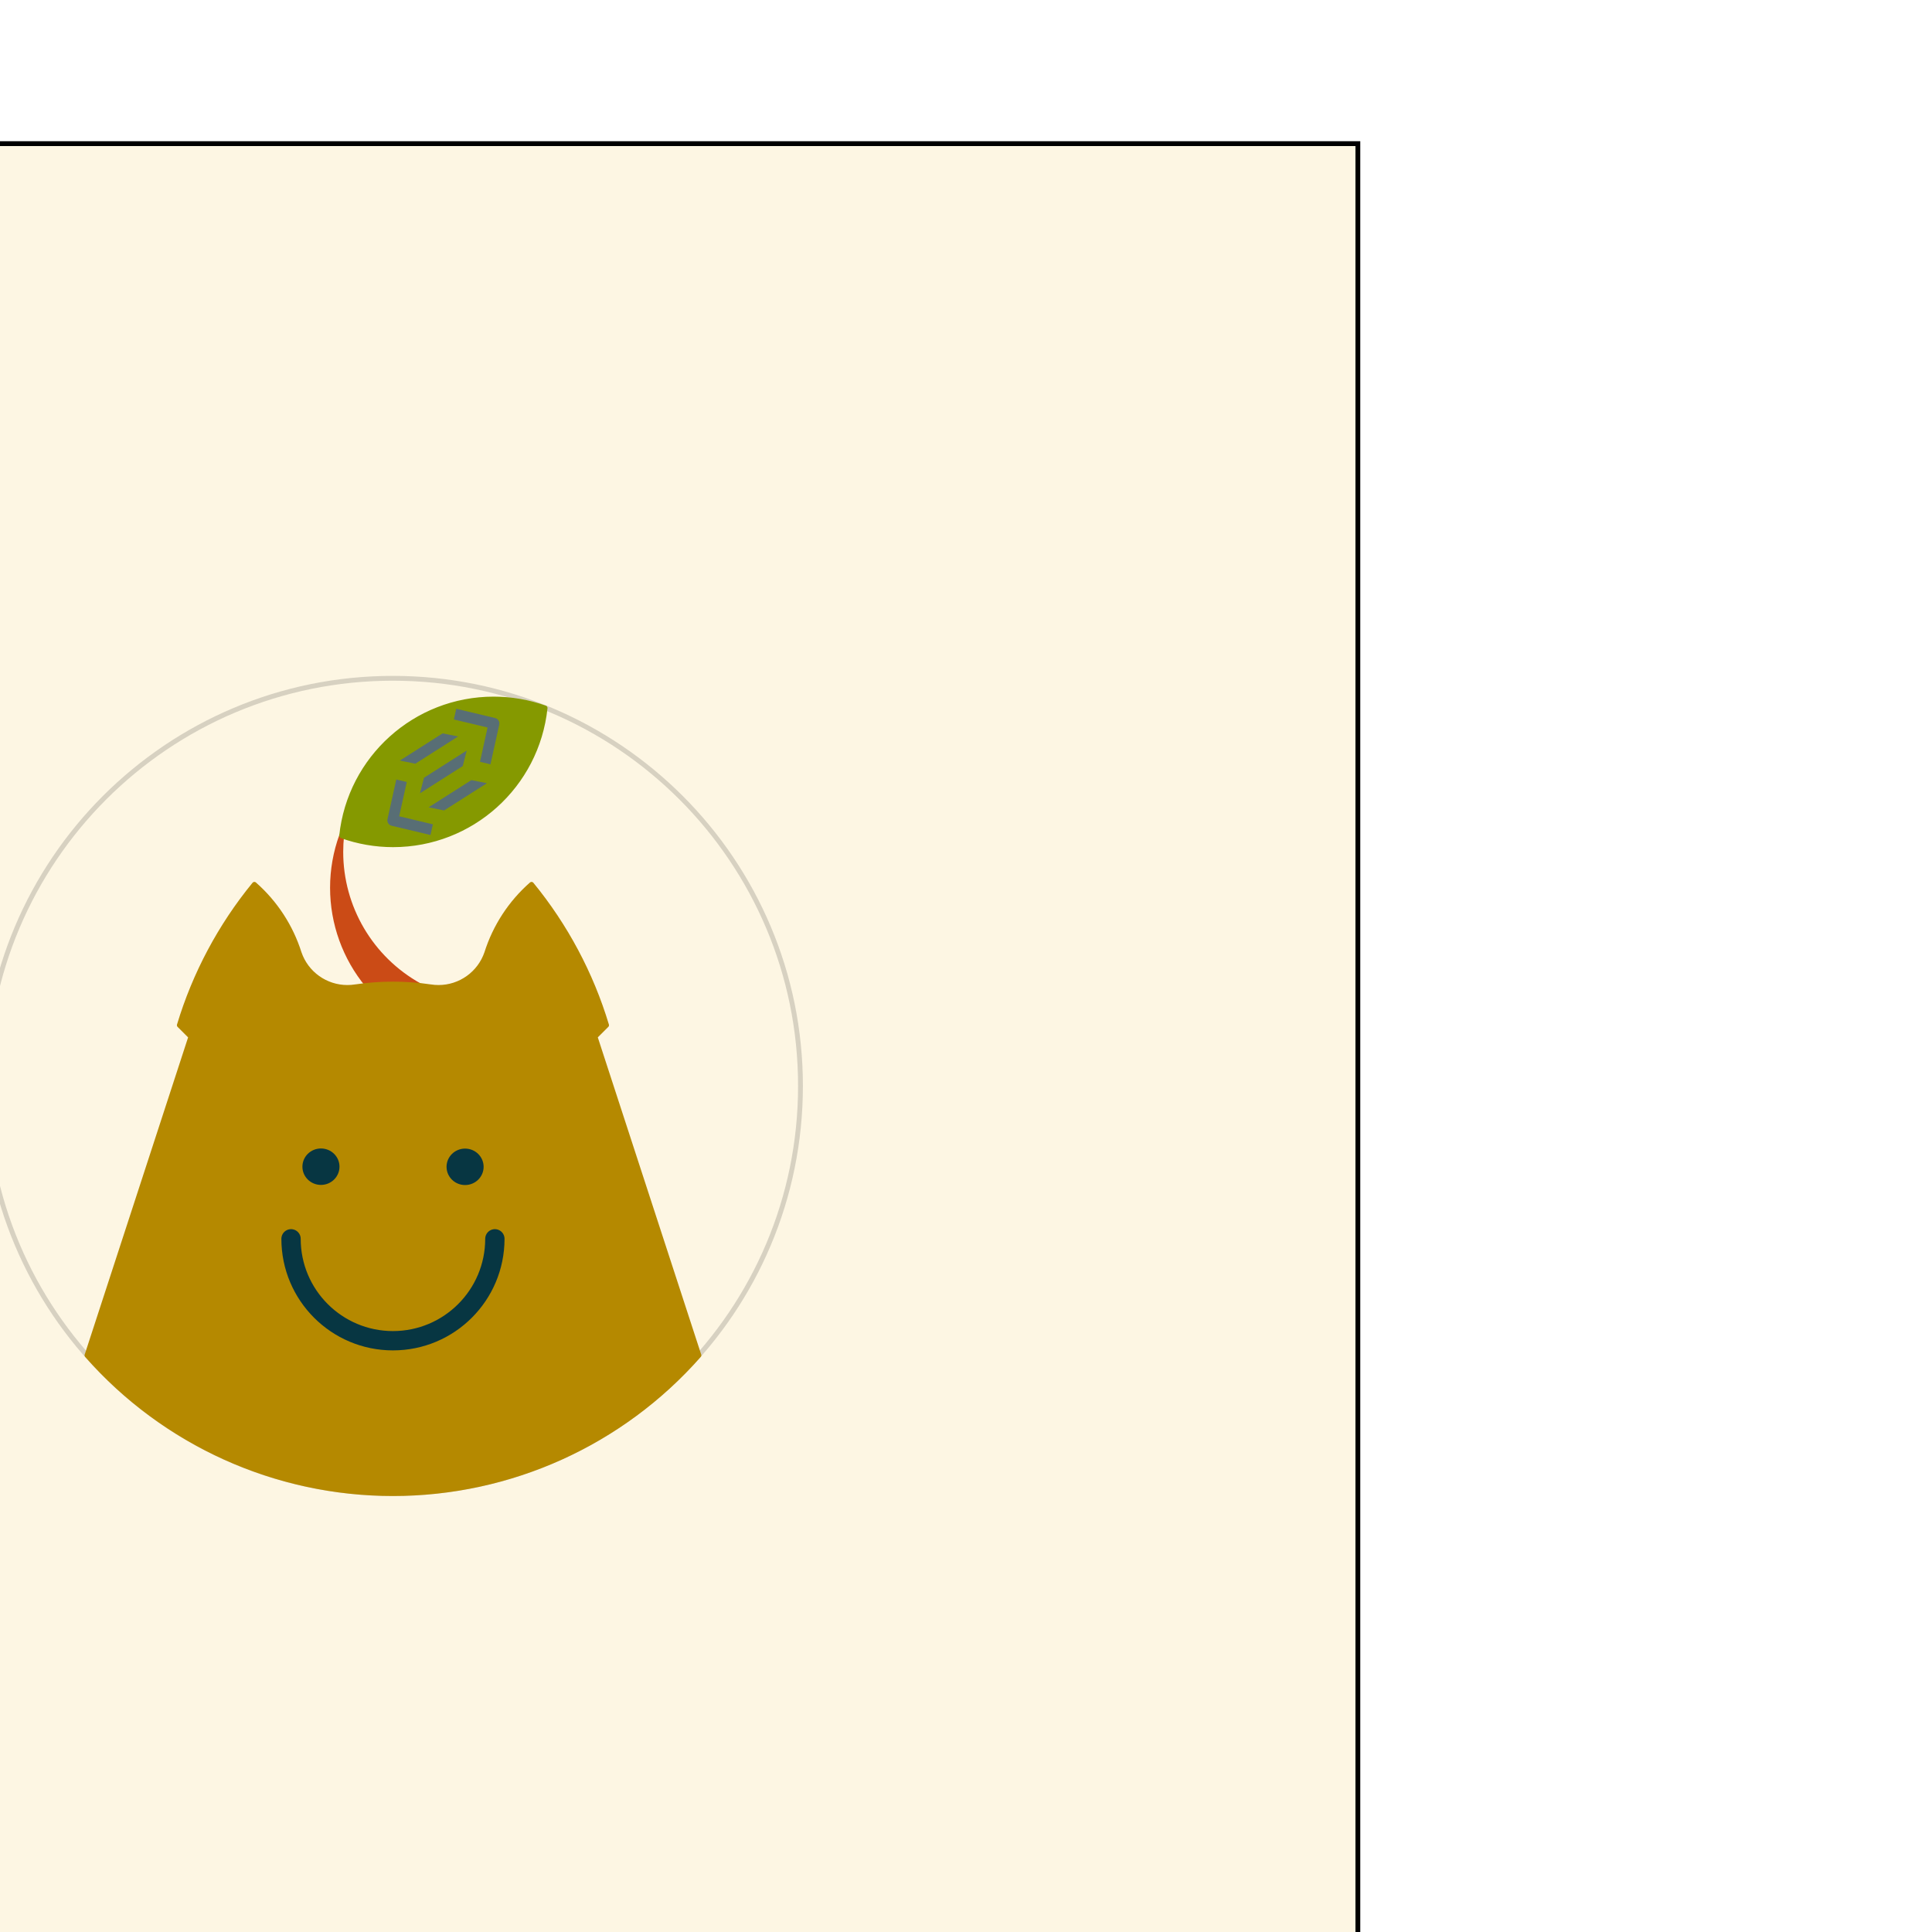
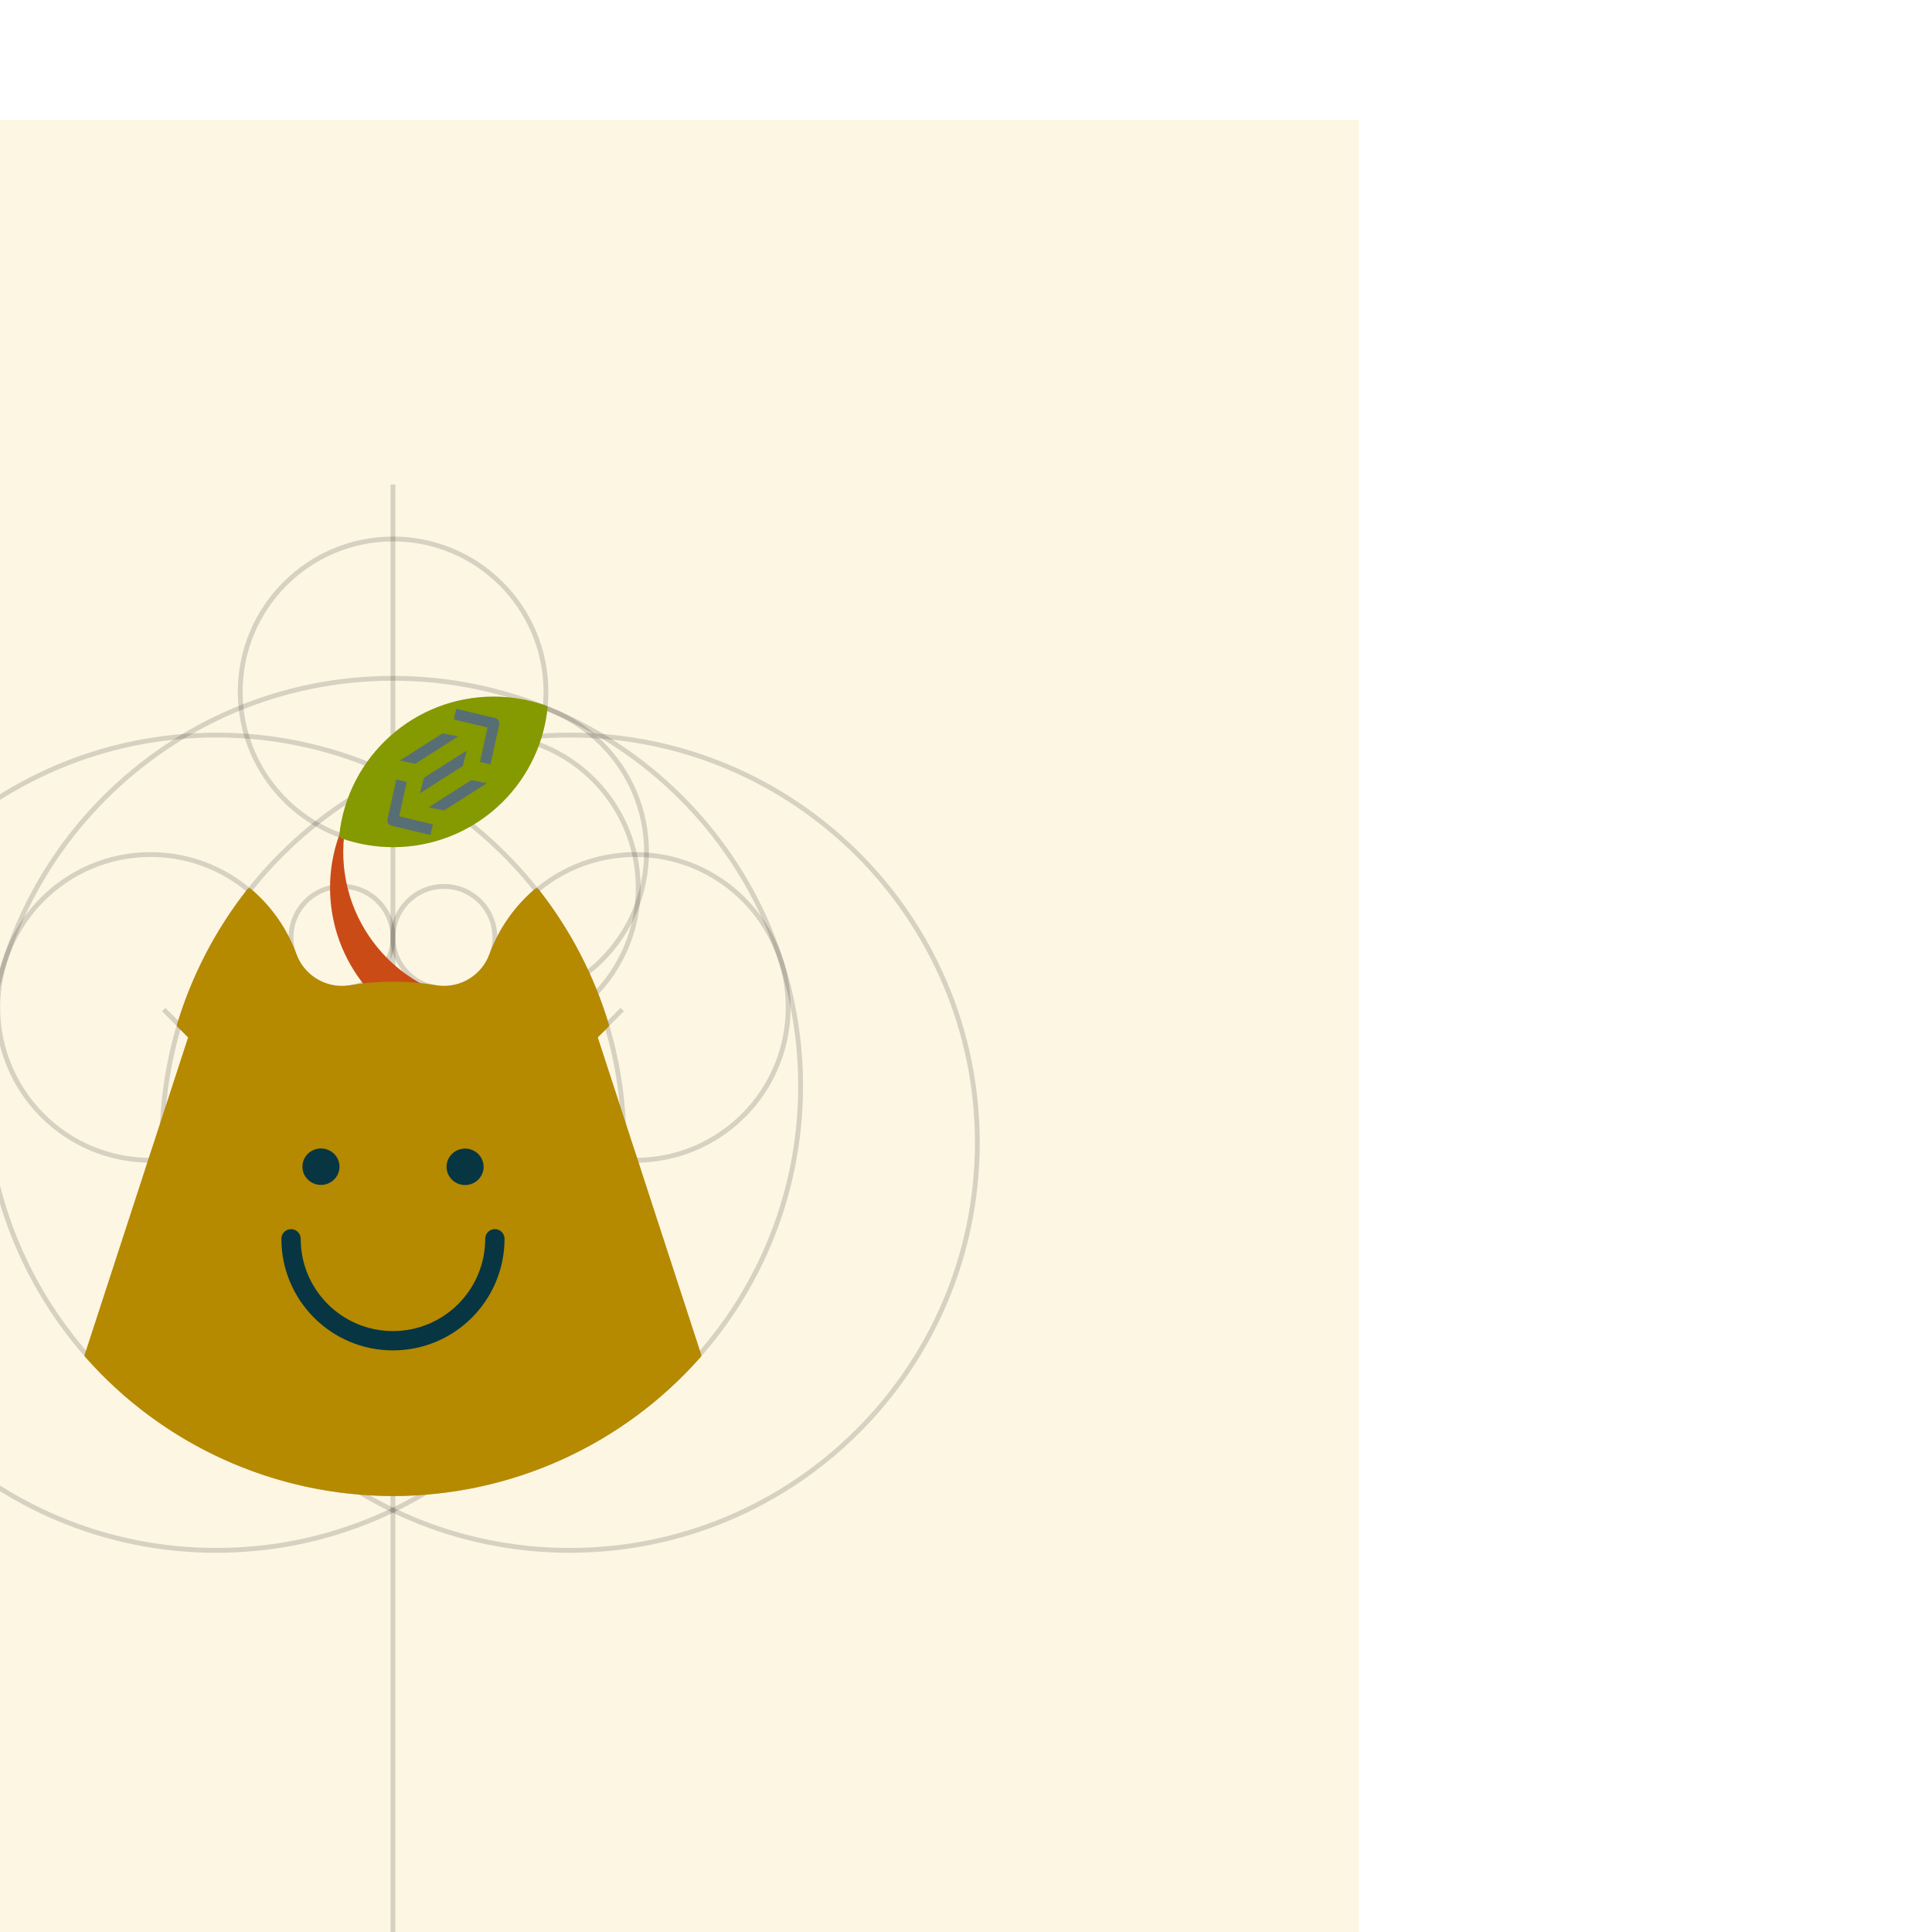
<svg xmlns="http://www.w3.org/2000/svg" xmlns:ns1="http://www.openswatchbook.org/uri/2009/osb" viewBox="0 0 400 400" version="1.1" id="svg28">
  <defs id="defs2">
    <linearGradient ns1:paint="solid" id="linearGradient2983">
      <stop id="stop2981" offset="0" style="stop-color:#333333;stop-opacity:1;" />
    </linearGradient>
    <clipPath clipPathUnits="userSpaceOnUse" id="clipPath1642">
      <g id="g1656" transform="matrix(0.136008,-0.0841443,0.0841443,0.136008,75.966,158.3822)" style="stroke-width:23.635;stroke-miterlimit:4;stroke-dasharray:none">
        <g style="fill:#666666;stroke-width:23.635;stroke-miterlimit:4;stroke-dasharray:none" id="g1650">
          <path d="M 0,120 40,60 0,0 h 30 l 40,60 -40,60" id="path1644" style="stroke-width:23.635;stroke-miterlimit:4;stroke-dasharray:none" />
          <path d="M 136.667,85 123.333,65 H 170 v 20" id="path1646" style="stroke-width:23.635;stroke-miterlimit:4;stroke-dasharray:none" />
          <path d="M 116.667,55 103.333,35 H 170 v 20" id="path1648" style="stroke-width:23.635;stroke-miterlimit:4;stroke-dasharray:none" />
        </g>
        <g style="fill:#999999;stroke-width:23.635;stroke-miterlimit:4;stroke-dasharray:none" id="g1654">
          <path d="M 40,120 80,60 40,0 h 30 l 80,120 H 120 L 95,82.5 70,120" id="path1652" style="stroke-width:23.635;stroke-miterlimit:4;stroke-dasharray:none" />
        </g>
      </g>
    </clipPath>
    <clipPath clipPathUnits="userSpaceOnUse" id="clipPath1720">
      <path id="path1722" style="opacity:0.249;fill:#000080;fill-rule:evenodd;stroke:#cb4b16;stroke-width:0.1;stroke-linecap:square;stroke-miterlimit:4;stroke-dasharray:none;stop-color:#000000" d="M 0.006,-55.035 73.113,61.838 17.099,152.377 51.703,173.786 97.174,100.289 116.203,130.716 195.466,185.11 79.274,-0.624 Z" />
    </clipPath>
    <clipPath clipPathUnits="userSpaceOnUse" id="clipPath1757">
      <rect style="opacity:0.249;fill:#000080;fill-rule:evenodd;stroke:#cb4b16;stroke-width:0.1;stroke-linecap:square;stroke-miterlimit:4;stroke-dasharray:none;stop-color:#000000" id="rect1759" width="170.855" height="82.034" x="37.256" y="-147.814" transform="rotate(57.52956)" />
    </clipPath>
  </defs>
  <g id="layer4" style="display:inline">
-     <rect style="display:inline;opacity:1;fill:#fdf6e3;fill-opacity:1;stroke:#000000;stroke-linecap:round" id="rect992" width="405.124" height="402.517" x="-123.994" y="29.742" />
+     <rect style="display:inline;opacity:1;fill:#fdf6e3;fill-opacity:1;stroke:none;stroke-width:1;stroke-linecap:round" id="rect992" width="400" height="400" x="-118.643" y="24.834" />
  </g>
  <g id="g3035" style="display:inline;opacity:1">
    <path style="display:inline;opacity:0.253;fill:none;stroke:#000000;stroke-width:1;stroke-linecap:round;stroke-miterlimit:4;stroke-dasharray:none" d="m 187.687,-211.195 v -105.5 h 105.5 v 105.5 z" id="path991" />
    <path style="display:inline;opacity:0.253;fill:none;stroke:#000000;stroke-width:1;stroke-linecap:round;stroke-miterlimit:4;stroke-dasharray:none" d="m 177.137,-253.395 a 10.55,10.55 0 0 1 10.55,10.55 10.55,10.55 0 0 1 -10.55,10.55 10.55,10.55 0 0 1 -10.55,-10.55 10.55,10.55 0 0 1 10.55,-10.55" id="path989" />
    <path style="display:inline;opacity:0.253;fill:none;stroke:#000000;stroke-width:1;stroke-linecap:round;stroke-miterlimit:4;stroke-dasharray:none" d="m 166.587,-232.295 v -21.1 h 21.1 v 21.1 z" id="path986" />
    <path style="display:inline;opacity:0.253;fill:none;stroke:#000000;stroke-width:1;stroke-linecap:round;stroke-miterlimit:4;stroke-dasharray:none" d="m 208.787,-211.195 a 84.4,84.4 0 0 1 84.4,84.4 84.4,84.4 0 0 1 -84.4,84.4 84.4,84.4 0 0 1 -84.4,-84.4 84.4,84.4 0 0 1 84.4,-84.4" id="path984" />
    <path style="display:inline;opacity:0.253;fill:none;stroke:#000000;stroke-width:1;stroke-linecap:round;stroke-miterlimit:4;stroke-dasharray:none" d="m 156.037,-316.695 a 31.65,31.65 0 0 1 31.65,31.65 31.65,31.65 0 0 1 -31.65,31.65 31.65,31.65 0 0 1 -31.65,-31.65 31.65,31.65 0 0 1 31.65,-31.65" id="path982" />
    <path style="display:inline;opacity:0.253;fill:none;stroke:#000000;stroke-width:1;stroke-linecap:round;stroke-miterlimit:4;stroke-dasharray:none" d="m 145.487,-253.395 a 21.1,21.1 0 0 1 21.1,21.1 21.1,21.1 0 0 1 -21.1,21.1 21.1,21.1 0 0 1 -21.1,-21.1 21.1,21.1 0 0 1 21.1,-21.1" id="path980" />
    <path style="display:inline;opacity:0.253;fill:none;stroke:#000000;stroke-width:1;stroke-linecap:round;stroke-miterlimit:4;stroke-dasharray:none" d="M 124.387,-42.395 V -211.195 H 293.187 V -42.395 Z" id="path978" />
    <path style="display:inline;opacity:0.253;fill:none;stroke:#000000;stroke-width:1;stroke-linecap:round;stroke-miterlimit:4;stroke-dasharray:none" d="m 124.387,-253.395 v -63.3 h 63.3 v 63.3 z" id="path976" />
    <path style="display:inline;opacity:0.253;fill:none;stroke:#000000;stroke-width:1;stroke-linecap:round;stroke-miterlimit:4;stroke-dasharray:none" d="m 124.387,-211.195 v -42.2 h 42.2 v 42.2 z" id="path3033" />
    <circle cy="204.172" cx="32.822" id="ellipse1112" style="display:inline;opacity:0.15;fill:none;stroke:#000000;stroke-width:1;stroke-linecap:round;stroke-miterlimit:4;stroke-dasharray:none" r="0" />
    <circle cy="204.172" cx="32.822" id="ellipse1114" style="display:inline;opacity:0.15;fill:none;stroke:#000000;stroke-width:1;stroke-linecap:round;stroke-miterlimit:4;stroke-dasharray:none" r="0" />
    <path style="display:inline;opacity:0.253;fill:none;stroke:#000000;stroke-width:1;stroke-linecap:round;stroke-miterlimit:4;stroke-dasharray:none" d="m 187.687,-211.195 v -105.5 h 105.5 v 105.5 z" id="path936" />
    <path style="display:inline;opacity:0.253;fill:none;stroke:#000000;stroke-width:1;stroke-linecap:round;stroke-miterlimit:4;stroke-dasharray:none" d="m 208.787,-211.195 a 84.4,84.4 0 0 1 84.4,84.4 84.4,84.4 0 0 1 -84.4,84.4 84.4,84.4 0 0 1 -84.4,-84.4 84.4,84.4 0 0 1 84.4,-84.4" id="path938" />
  </g>
-   <g id="g997" style="display:inline">
-     <ellipse style="display:inline;opacity:0.15;fill:none;stroke:#000000;stroke-width:1;stroke-linecap:round;stroke-miterlimit:4;stroke-dasharray:none" id="ellipse943" cx="81.331" cy="224.834" rx="84.4" ry="84.4" />
+   <g id="g997" style="display:none">
    <path d="m 124.387,-211.195 v -42.2 h 42.2 v 42.2 z m 0,-42.2 v -63.3 h 63.3 v 63.3 z m 0,211 v -168.8 h 168.8 v 168.8 z m 21.1,-211 a 21.1,21.1 0 0 1 21.1,21.1 21.1,21.1 0 0 1 -21.1,21.1 21.1,21.1 0 0 1 -21.1,-21.1 21.1,21.1 0 0 1 21.1,-21.1 m 10.55,-63.3 a 31.65,31.65 0 0 1 31.65,31.65 31.65,31.65 0 0 1 -31.65,31.65 31.65,31.65 0 0 1 -31.65,-31.65 31.65,31.65 0 0 1 31.65,-31.65 m 52.75,105.5 a 84.4,84.4 0 0 1 84.4,84.4 84.4,84.4 0 0 1 -84.4,84.4 84.4,84.4 0 0 1 -84.4,-84.4 84.4,84.4 0 0 1 84.4,-84.4 m -42.2,-21.1 v -21.1 h 21.1 v 21.1 z m 10.55,-21.1 a 10.55,10.55 0 0 1 10.55,10.55 10.55,10.55 0 0 1 -10.55,10.55 10.55,10.55 0 0 1 -10.55,-10.55 10.55,10.55 0 0 1 10.55,-10.55 m 10.55,42.2 v -105.5 h 105.5 v 105.5 z m 52.75,-105.5 a 52.75,52.75 0 0 1 52.75,52.75 52.75,52.75 0 0 1 -52.75,52.75 52.75,52.75 0 0 1 -52.75,-52.75 52.75,52.75 0 0 1 52.75,-52.75" style="display:inline;opacity:0.253;fill:none;stroke:#000000;stroke-width:1;stroke-linecap:round;stroke-miterlimit:4;stroke-dasharray:none" id="path973" />
+     <ellipse style="display:inline;opacity:0.15;fill:none;stroke:#000000;stroke-width:1;stroke-linecap:round;stroke-miterlimit:4;stroke-dasharray:none" id="ellipse1129" cx="81.357" cy="224.834" rx="84.4" ry="84.4" />
+     <ellipse style="display:inline;opacity:0.15;fill:none;stroke:#000000;stroke-width:1;stroke-linecap:round;stroke-miterlimit:4;stroke-dasharray:none" id="ellipse1132" cx="-81.357" cy="224.834" rx="84.4" ry="84.4" transform="scale(-1,1)" />
  </g>
-   <g id="layer14" style="display:none">
-     <g id="layer11" style="display:inline">
+   <g id="layer14" style="display:inline">
+     <g id="layer11" style="display:none">
      <ellipse style="display:inline;opacity:0.15;fill:none;stroke:#000000;stroke-width:1;stroke-linecap:round;stroke-miterlimit:4;stroke-dasharray:none" id="ellipse1210" cx="100.488" cy="183.799" rx="31.65" ry="31.65" />
      <ellipse style="display:inline;opacity:0.15;fill:none;stroke:#000000;stroke-width:1;stroke-linecap:round;stroke-miterlimit:4;stroke-dasharray:none" id="ellipse1213" cx="102.208" cy="176.38" rx="31.65" ry="31.65" />
    </g>
    <g id="layer6" style="display:inline">
      <ellipse style="display:inline;opacity:0.15;fill:none;stroke:#000000;stroke-width:1;stroke-linecap:round;stroke-miterlimit:4;stroke-dasharray:none" id="ellipse1076" cx="102.208" cy="176.38" rx="31.65" ry="31.65" />
      <ellipse ry="31.65" rx="31.65" cy="143.243" cx="81.383" id="ellipse1078" style="display:inline;opacity:0.15;fill:none;stroke:#000000;stroke-width:1;stroke-linecap:round;stroke-miterlimit:4;stroke-dasharray:none" />
      <ellipse style="display:inline;opacity:0.15;fill:none;stroke:#000000;stroke-width:1;stroke-linecap:round;stroke-miterlimit:4;stroke-dasharray:none" id="ellipse1282" cx="100.488" cy="183.799" rx="31.65" ry="31.65" />
    </g>
    <g id="layer7" style="display:inline">
      <ellipse style="display:inline;opacity:0.15;fill:none;stroke:#000000;stroke-width:1;stroke-linecap:round;stroke-miterlimit:4;stroke-dasharray:none" id="ellipse1000" cx="81.357" cy="256.484" rx="52.75" ry="52.75" />
      <ellipse style="display:inline;opacity:0.15;fill:none;stroke:#000000;stroke-width:1;stroke-linecap:round;stroke-miterlimit:4;stroke-dasharray:none" id="ellipse1002" cx="81.357" cy="224.834" rx="84.4" ry="84.4" />
      <ellipse style="display:inline;opacity:0.15;fill:none;stroke:#000000;stroke-width:1;stroke-linecap:round;stroke-miterlimit:4;stroke-dasharray:none" id="ellipse1004" cx="81.357" cy="256.484" rx="21.1" ry="21.1" />
      <path style="display:inline;opacity:0.15;fill:#ff00ff;stroke:#000000;stroke-width:1px;stroke-linecap:butt;stroke-linejoin:miter;stroke-opacity:1" d="m 81.357,412.663 1e-6,-312.357" id="path1006" />
      <path d="M 90.242,203.868" style="display:inline;opacity:0.15;fill:none;stroke:#000000;stroke-width:1;stroke-linecap:round;stroke-miterlimit:4;stroke-dasharray:none;stroke-opacity:1" id="path1008" />
      <path id="path1010" d="M 69.065,203.705" style="display:inline;opacity:0.15;fill:none;stroke:#000000;stroke-width:1;stroke-linecap:round;stroke-miterlimit:4;stroke-dasharray:none;stroke-opacity:1" />
      <ellipse style="display:inline;opacity:0.15;fill:none;stroke:#000000;stroke-width:1;stroke-linecap:round;stroke-miterlimit:4;stroke-dasharray:none" id="ellipse1012" cx="-44.769" cy="236.588" rx="84.4" ry="84.4" transform="scale(-1,1)" />
-       <path style="display:inline;opacity:0.15;fill:#ff00ff;stroke:#000000;stroke-width:1px;stroke-linecap:butt;stroke-linejoin:miter;stroke-opacity:1" d="M -29.078,146.049 191.792,366.919" id="path1014" />
-       <ellipse ry="31.65" rx="31.65" cy="206.858" cx="31.765" id="ellipse1016" style="display:inline;opacity:0.15;fill:none;stroke:#000000;stroke-width:1;stroke-linecap:round;stroke-miterlimit:4;stroke-dasharray:none" />
      <ellipse style="display:inline;opacity:0.15;fill:none;stroke:#000000;stroke-width:1;stroke-linecap:round;stroke-miterlimit:4;stroke-dasharray:none" id="ellipse1018" cx="117.945" cy="236.588" rx="84.4" ry="84.4" />
-       <path style="display:inline;opacity:0.15;fill:#ff00ff;stroke:#000000;stroke-width:1px;stroke-linecap:butt;stroke-linejoin:miter;stroke-opacity:1" d="M 191.792,146.049 -29.078,366.919" id="path1020" />
-       <ellipse ry="31.65" rx="31.65" cy="206.858" cx="-130.949" id="ellipse1022" style="display:inline;opacity:0.15;fill:none;stroke:#000000;stroke-width:1;stroke-linecap:round;stroke-miterlimit:4;stroke-dasharray:none" transform="scale(-1,1)" />
-       <path style="display:inline;opacity:0.15;fill:none;stroke:#000000;stroke-width:1;stroke-linecap:round;stroke-miterlimit:4;stroke-dasharray:none" d="m 71.92,183.34 a 10.55,10.55 0 0 1 10.55,10.55 10.55,10.55 0 0 1 -10.55,10.55 A 10.55,10.55 0 0 1 61.37,193.89 10.55,10.55 0 0 1 71.92,183.34" id="path1024" />
-       <path style="display:inline;opacity:0.15;fill:none;stroke:#000000;stroke-width:1;stroke-linecap:round;stroke-miterlimit:4;stroke-dasharray:none" d="m 90.794,183.34 a 10.55,10.55 0 0 0 -10.55,10.55 10.55,10.55 0 0 0 10.55,10.55 10.55,10.55 0 0 0 10.55,-10.55 A 10.55,10.55 0 0 0 90.794,183.34" id="path979" />
+       <path style="display:inline;opacity:0.15;fill:#ff00ff;stroke:#000000;stroke-width:1px;stroke-linecap:butt;stroke-linejoin:miter;stroke-opacity:1" d="M 128.826,209.015 66.437,271.404" id="path1020" />
+       <ellipse ry="31.65" rx="31.65" cy="208.573" cx="-131.538" id="ellipse1022" style="display:inline;opacity:0.15;fill:none;stroke:#000000;stroke-width:1;stroke-linecap:round;stroke-miterlimit:4;stroke-dasharray:none" transform="scale(-1,1)" />
+       <path style="display:inline;opacity:0.15;fill:none;stroke:#000000;stroke-width:1;stroke-linecap:round;stroke-miterlimit:4;stroke-dasharray:none" d="m 91.907,183.52 a 10.55,10.55 0 0 0 -10.55,10.55 10.55,10.55 0 0 0 10.55,10.55 10.55,10.55 0 0 0 10.55,-10.55 A 10.55,10.55 0 0 0 91.907,183.52" id="path979" />
+       <ellipse ry="31.65" rx="31.65" cy="208.573" cx="31.176" id="ellipse923" style="display:inline;opacity:0.15;fill:none;stroke:#000000;stroke-width:1;stroke-linecap:round;stroke-miterlimit:4;stroke-dasharray:none" />
+       <path style="display:inline;opacity:0.15;fill:none;stroke:#000000;stroke-width:1;stroke-linecap:round;stroke-miterlimit:4;stroke-dasharray:none" d="m 70.807,183.52 a 10.55,10.55 0 0 1 10.55,10.55 10.55,10.55 0 0 1 -10.55,10.55 10.55,10.55 0 0 1 -10.55,-10.55 10.55,10.55 0 0 1 10.55,-10.55" id="path925" />
+       <path style="display:inline;opacity:0.15;fill:#ff00ff;stroke:#000000;stroke-width:1px;stroke-linecap:butt;stroke-linejoin:miter;stroke-opacity:1" d="m 33.888,209.015 62.389,62.389" id="path1198" />
    </g>
  </g>
  <g id="layer2" style="display:inline;opacity:1">
    <g id="g979" style="display:inline">
      <g id="layer12" style="display:inline" />
      <g id="layer13" style="display:inline">
        <path id="path1253" style="display:inline;opacity:1;fill:none;stroke:#cb4b16;stroke-width:1;stroke-linecap:round;stroke-miterlimit:4;stroke-dasharray:none;stroke-opacity:1" d="m 86.821,204.038 a 31.65,31.65 0 0 1 -16.263,-27.658 31.65,31.65 0 0 1 0.182,-3.39 m 5.384,31.011 a 31.65,31.65 0 0 1 -7.286,-20.202 31.65,31.65 0 0 1 1.903,-10.809" />
      </g>
      <path style="opacity:1;fill:#cb4b16;fill-opacity:1;fill-rule:evenodd;stroke:none;stroke-width:2;stroke-linecap:round;stroke-linejoin:miter;stroke-miterlimit:4;stroke-dasharray:none;stroke-opacity:1;stop-color:#000000" d="m 74.862,202.375 c -1.36,-1.804 -2.125,-3.189 -3.106,-5.3 -2.686,-5.784 -3.559,-12.202 -2.486,-18.489 0.11,-0.647 1.068,-3.976 1.102,-4.066 0.027,-0.071 0.202,2.747 0.205,2.941 0.015,1.063 0.172,2.814 0.433,4.248 0.544,2.985 1.187,5.33 2.518,8.058 1.435,2.94 2.807,5.226 5.075,7.699 1.502,1.638 3.82,3.76 5.596,4.943 0.282,0.188 2.587,1.602 2.58,1.608 -4.85,-0.087 -5.83,-0.112 -10.661,-0.02 l -0.545,-0.677 z" id="path1270" />
    </g>
    <g id="g1057" style="display:inline">
      <g id="layer8" style="display:inline">
        <path style="opacity:1;fill:#859900;fill-opacity:1;fill-rule:evenodd;stroke:none;stroke-width:1;stroke-linecap:round;stroke-linejoin:miter;stop-color:#000000" d="m 72.144,173.514 c -0.94,-0.292 -1.439,-0.235 -1.408,-0.478 1.054,-8.344 5.466,-16.709 12.184,-21.749 4.36,-3.271 9.08,-5.506 14.46,-6.186 2.321,-0.353 3.756,-0.352 6.853,-0.306 2.495,0.233 4.612,0.461 6.873,1.212 l 1.749,0.581 -0.158,1.247 c -0.563,4.456 -2.244,8.725 -4.702,12.538 -3.531,5.479 -8.704,9.82 -14.772,12.221 -2.93,1.16 -6.58,2.013 -9.767,2.231 -4.375,-0.016 -6.002,0.235 -11.313,-1.311 z" id="path1200" />
      </g>
      <g id="layer9" style="display:inline">
        <path id="path1102" style="display:inline;opacity:1;fill:none;stroke:#859900;stroke-width:1;stroke-linecap:round;stroke-miterlimit:4;stroke-dasharray:none;stroke-opacity:1" d="m 112.856,146.587 a 31.65,31.65 0 0 1 -31.473,28.305 31.65,31.65 0 0 1 -10.639,-1.842 m -0.009,-0.015 a 31.65,31.65 0 0 1 31.473,-28.305 31.65,31.65 0 0 1 10.64,1.842" />
      </g>
      <g id="layer10">
-         <path d="m 97.599,161.508 -8.853,5.637 3.206,0.647 8.854,-5.637 z m -10.644,2.73 8.853,-5.637 0.826,-3.214 -8.853,5.637 z m 4.681,-12.406 -8.853,5.637 3.205,0.648 8.853,-5.637 z m -7.417,10.072 -2.173,-0.518 -1.818,8.209 a 1.126,1.102 79.271 0 0 0.146,0.857 1.136,1.111 79.27 0 0 0.695,0.508 l 8.06,1.92 0.49,-2.213 -6.975,-1.666 z m 18.3,-13.239 -8.057,-1.921 -0.49,2.213 6.973,1.667 -1.57,7.1 2.173,0.518 1.816,-8.206 a 1.136,1.111 79.27 0 0 -0.148,-0.864 c -0.16,-0.258 -0.406,-0.437 -0.696,-0.506" id="path1144" style="fill:#586e75;fill-opacity:1;stroke-width:1" />
+         <path d="m 97.599,161.508 -8.853,5.637 3.206,0.647 8.854,-5.637 z m -10.644,2.73 8.853,-5.637 0.826,-3.214 -8.853,5.637 z m 4.681,-12.406 -8.853,5.637 3.205,0.648 8.853,-5.637 z m -7.417,10.072 -2.173,-0.518 -1.818,8.209 a 1.126,1.102 79.271 0 0 0.146,0.857 1.136,1.111 79.27 0 0 0.695,0.508 l 8.06,1.92 0.49,-2.213 -6.975,-1.666 z m 18.3,-13.239 -8.057,-1.921 -0.49,2.213 6.973,1.667 -1.57,7.1 2.173,0.518 1.816,-8.206 a 1.136,1.111 79.27 0 0 -0.148,-0.864 c -0.16,-0.258 -0.406,-0.437 -0.696,-0.506" id="path1144" style="opacity:1;fill:#586e75;fill-opacity:1;stroke-width:1" />
      </g>
    </g>
    <g id="layer1" style="display:inline">
-       <g id="layer3" style="display:inline">
-         <path id="path953" d="m 79.214,309.207 c -18.045,-0.552 -34.675,-6.093 -50.282,-18.283 -3.613,-2.822 -11.043,-9.948 -10.888,-10.424 l 21.356,-65.858 -0.935,-1.013 -1.27,-1.335 0.819,-2.804 c 2.077,-7.107 5.398,-13.055 9.243,-19.008 1.597,-2.473 5.314,-7.261 5.556,-7.261 0.225,0 4.216,4.391 5.097,5.8 0.952,1.522 2.842,4.809 3.282,6.185 0.678,2.119 1.418,3.747 2.336,5.077 1.496,2.169 3.69,3.453 6.336,3.955 0.322,0.061 1.418,0.27 3.024,0.158 2.046,-0.143 4.905,-0.628 7.895,-0.658 3.62,-0.037 7.371,0.615 10.087,0.702 1.91,0.062 4.124,-0.831 4.437,-1.014 1.548,-0.901 3.364,-2.024 4.307,-3.747 1.499,-2.74 1.258,-2.418 2.109,-4.967 1.125,-3.371 3.675,-6.532 6.322,-9.697 0.493,-0.589 2.086,-2.156 2.167,-1.724 0.054,0.289 4.626,6.199 6.688,9.481 3.254,5.18 7.491,14.064 8.367,18.447 l 0.312,1.127 -1.061,1.039 -1.277,1.282 21.466,66.16 c -8.01,9.185 -18.126,16.231 -28.793,21.008 -7.609,3.408 -15.49,5.606 -23.127,6.848 -3.51,0.479 -10.03,0.632 -13.571,0.523 z" style="display:inline;opacity:1;fill:#b58900;fill-opacity:1;stroke:none;stroke-width:1;stroke-linecap:round" />
+       <g id="layer3" style="display:inline;opacity:1">
+         <path id="path953" d="m 79.214,309.207 c -18.045,-0.552 -34.675,-6.093 -50.282,-18.283 -3.613,-2.822 -11.043,-9.948 -10.888,-10.424 l 21.356,-65.858 -0.935,-1.013 -1.27,-1.335 0.819,-2.804 c 2.077,-7.107 5.398,-13.055 9.243,-19.008 1.597,-2.473 4.113,-6.077 4.356,-6.077 0.225,0 3.92,3.659 4.801,5.067 0.952,1.522 3.142,4.641 3.582,6.017 0.678,2.119 1.659,3.867 2.588,5.189 1.663,2.367 4.503,3.385 7.149,3.887 0.322,0.061 1.55,-0.057 3.155,-0.17 2.046,-0.143 4.905,-0.628 7.895,-0.658 3.62,-0.037 7.371,0.615 10.087,0.702 1.91,0.062 4.351,-0.28 4.665,-0.463 1.548,-0.901 3.502,-1.599 4.589,-3.289 1.691,-2.627 1.926,-3.042 2.776,-5.59 1.125,-3.371 3.233,-5.354 5.88,-8.52 0.493,-0.589 2.246,-2.601 2.327,-2.17 0.054,0.289 3.906,4.979 5.793,8.364 3.123,5.602 7.491,14.064 8.367,18.447 l 0.312,1.127 -1.061,1.039 -1.277,1.282 21.466,66.16 c -8.01,9.185 -18.126,16.231 -28.793,21.008 -7.609,3.408 -15.49,5.606 -23.127,6.848 -3.51,0.479 -10.03,0.632 -13.571,0.523 z" style="display:inline;opacity:1;fill:#b58900;fill-opacity:1;stroke:none;stroke-width:1;stroke-linecap:round" />
      </g>
      <g id="layer5" style="display:inline;opacity:1">
-         <path id="path1069" style="display:inline;opacity:1;fill:none;stroke:#b58900;stroke-width:1;stroke-linecap:round;stroke-miterlimit:4;stroke-dasharray:none;stroke-opacity:1" d="m 89.144,204.31 a 10.55,10.55 0 0 0 1.65,0.13 10.55,10.55 0 0 0 9.98,-7.128 m 9.27,-14.216 a 31.65,31.65 0 0 0 -9.27,14.217 m -11.632,7 a 52.75,52.75 0 0 0 -7.785,-0.578 52.75,52.75 0 0 0 -0.025,10e-6 m -7.761,0.576 a 10.55,10.55 0 0 1 -1.65,0.13 10.55,10.55 0 0 1 -9.98,-7.128 m -9.27,-14.216 a 31.65,31.65 0 0 1 9.27,14.217 m 11.632,7 a 52.75,52.75 0 0 1 7.785,-0.578 52.75,52.75 0 0 1 0.025,10e-6 m 44.203,8.523 c -3.199,-10.63 -8.505,-20.577 -15.538,-29.166 M 81.331,309.234 c 0.009,0 0.017,0 0.026,0 24.248,0 47.324,-10.429 63.347,-28.628 m -19.119,-68.35 -2.333,2.331 m 21.452,66.019 -21.506,-65.963 M 37.128,212.257 c 3.199,-10.63 8.505,-20.577 15.538,-29.166 m 28.716,126.143 c -0.009,0 -0.017,0 -0.026,0 -24.248,0 -47.324,-10.429 -63.347,-28.628 m 19.119,-68.35 2.333,2.331 m -21.452,66.019 21.506,-65.963" />
+         <path id="path1187" style="display:inline;opacity:1;fill:none;stroke:#b58900;stroke-width:1;stroke-linecap:round;stroke-miterlimit:4;stroke-dasharray:none;stroke-opacity:1" d="m 90.142,204.471 a 10.55,10.55 0 0 0 1.765,0.149 10.55,10.55 0 0 0 9.864,-6.807 m 9.331,-13.408 a 31.65,31.65 0 0 0 -9.328,13.407 m 23.81,14.439 a 84.4,84.4 0 0 0 -14.478,-27.842 m -38.534,20.063 a 10.55,10.55 0 0 1 -1.765,0.149 10.55,10.55 0 0 1 -9.864,-6.807 m -9.331,-13.408 a 31.65,31.65 0 0 1 9.328,13.407 m -23.81,14.439 a 84.4,84.4 0 0 1 14.478,-27.842 m 20.964,20.063 a 52.75,52.75 0 0 1 8.785,-0.737 52.75,52.75 0 0 1 8.784,0.736 m -8.809,104.764 c 0.009,0 0.017,0 0.026,0 24.248,0 47.324,-10.429 63.347,-28.628 m -19.119,-68.35 -2.333,2.331 m 21.452,66.019 -21.506,-65.963 m -41.816,94.591 c -0.009,0 -0.017,0 -0.026,0 -24.248,0 -47.324,-10.429 -63.347,-28.628 m 19.119,-68.35 2.333,2.331 m -21.452,66.019 21.506,-65.963" />
      </g>
    </g>
    <g id="g986" style="display:inline">
      <ellipse ry="3.023" rx="3.088" cy="241.551" cx="66.45" id="ellipse922" style="display:inline;opacity:1;fill:#073642;fill-opacity:1;stroke:#073642;stroke-width:1.5;stroke-linecap:round;stroke-miterlimit:4;stroke-dasharray:none;stroke-opacity:1" />
      <ellipse style="display:inline;opacity:1;fill:#073642;fill-opacity:1;stroke:#073642;stroke-width:1.5;stroke-linecap:round;stroke-miterlimit:4;stroke-dasharray:none;stroke-opacity:1" id="ellipse924" cx="96.29" cy="241.577" rx="3.088" ry="3.023" />
      <path d="M 102.457,256.484 A 21.1,21.1 0 0 1 81.357,277.584 21.1,21.1 0 0 1 60.257,256.484" style="display:inline;opacity:1;fill:none;stroke:#073642;stroke-width:4;stroke-linecap:round;stroke-miterlimit:4;stroke-dasharray:none;stroke-opacity:1" id="path926" />
    </g>
  </g>
</svg>
